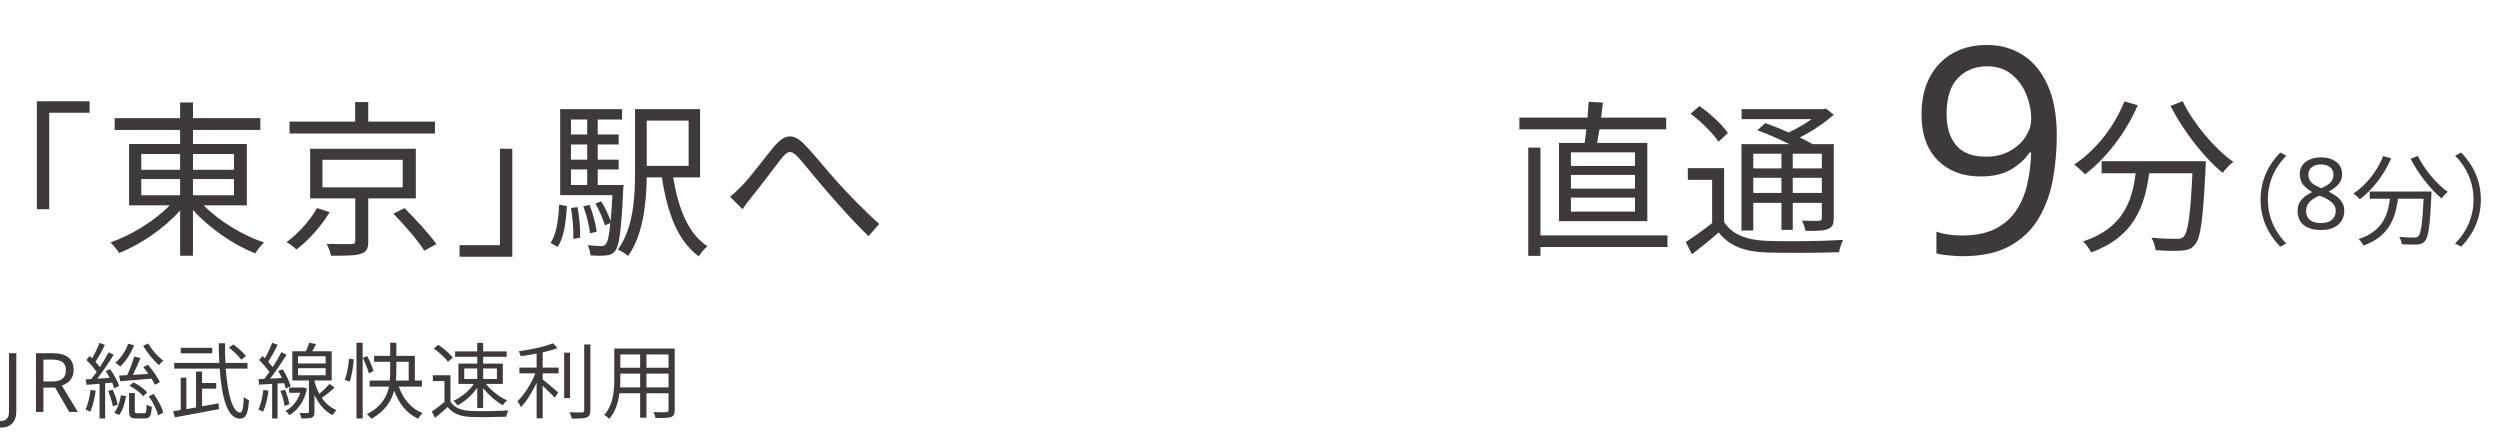
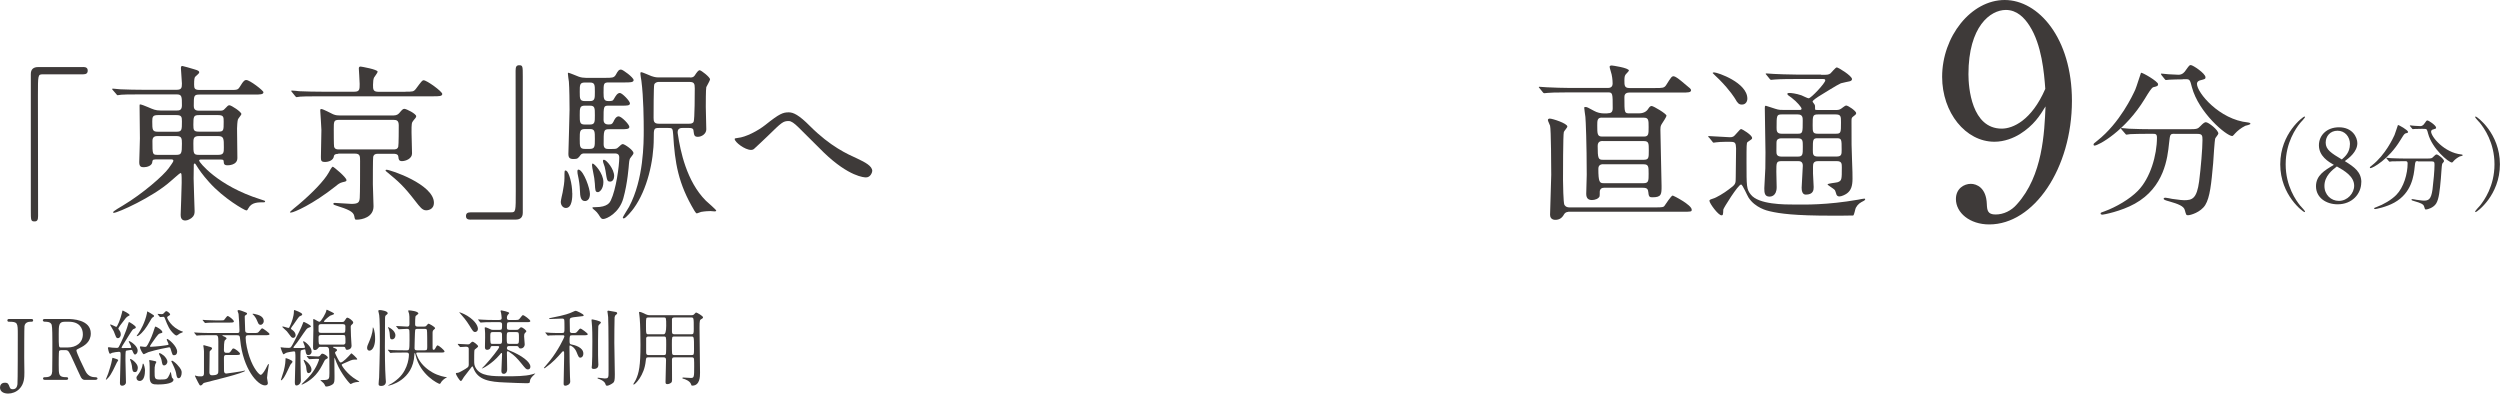
- <svg xmlns="http://www.w3.org/2000/svg" id="_レイヤー_2" data-name="レイヤー 2" viewBox="0 0 303.81 53.69">
+ <svg xmlns="http://www.w3.org/2000/svg" id="_レイヤー_2" viewBox="0 0 299.31 47.11">
  <defs>
-     <style>
-       .cls-1 {
-         letter-spacing: .05em;
-       }
- 
-       .cls-2, .cls-3 {
-         letter-spacing: .03em;
-       }
- 
-       .cls-2, .cls-3, .cls-4 {
-         font-size: 20.27px;
-       }
- 
-       .cls-3, .cls-5, .cls-6, .cls-4 {
-         fill: #3e3a39;
-         font-family: YuMinPr6N-Regular-83pv-RKSJ-H, 'Yu Mincho Pr6N';
-       }
- 
-       .cls-7 {
-         letter-spacing: .07em;
-       }
- 
-       .cls-8 {
-         letter-spacing: .05em;
-       }
- 
-       .cls-9 {
-         letter-spacing: .02em;
-       }
- 
-       .cls-9, .cls-10 {
-         font-size: 12.01px;
-       }
- 
-       .cls-11 {
-         letter-spacing: -.45em;
-       }
- 
-       .cls-12 {
-         font-size: 34.99px;
-         letter-spacing: .02em;
-       }
- 
-       .cls-6 {
-         font-size: 10px;
-         letter-spacing: .05em;
-       }
- 
-       .cls-10 {
-         letter-spacing: -.47em;
-       }
-     </style>
+     <style>.cls-1{fill:#3e3a39;stroke-width:0px;}</style>
  </defs>
-   <g id="_レイヤー_1-2" data-name="レイヤー 1">
-     <text class="cls-4" transform="translate(-8.69 29.45)">
-       <tspan class="cls-1" x="0" y="0">「東京</tspan>
-       <tspan class="cls-11" x="63.85" y="0">」</tspan>
-       <tspan class="cls-8" x="75" y="0">駅</tspan>
-       <tspan class="cls-7" x="96.27" y="0">へ</tspan>
-     </text>
-     <text class="cls-3" transform="translate(183.39 29.45)">
-       <tspan x="0" y="0">直通</tspan>
-     </text>
-     <text class="cls-5" transform="translate(231.76 30.79)">
-       <tspan class="cls-12" x="0" y="0">9</tspan>
-       <tspan class="cls-2" x="19.84" y="-1.84">分</tspan>
-       <tspan class="cls-9" x="34.61" y="-1.97">（8分</tspan>
-       <tspan class="cls-10" x="66.05" y="-1.97">）</tspan>
-     </text>
-     <text class="cls-6" transform="translate(.17 50.06)">
-       <tspan x="0" y="0">JR総武線快速利用</tspan>
-     </text>
+   <g id="_レイヤー_1-2">
+     <path class="cls-1" d="M9.93,8.02c.38,0,.57.12.57.43s-.16.45-.57.45h-4.84c-.55,0-.55.12-.55,2.55,0,2.27.02,12.34.02,14.41,0,.47-.1.65-.42.65-.45,0-.45-.14-.45-1.34V8.86c0-.57.32-.83.87-.83h5.37Z" />
+     <path class="cls-1" d="M18.59,19.09c-.32,0-.34.12-.36.34-.06.43-.65.59-1.01.59-.32,0-.55-.06-.55-.61,0-.24.08-2.39.08-2.84,0-.61-.04-3.34-.04-3.91,0-.1,0-.16.08-.16.1,0,.55.16.91.32.65.28.93.41,1.5.41h1.99c.22,0,.59,0,.59-.61,0-1.07,0-1.32-.65-1.32h-4.05c-1.78,0-2.37.02-2.55.04-.08.02-.37.06-.45.06-.06,0-.1-.06-.16-.14l-.41-.47c-.08-.08-.08-.1-.08-.12,0-.04.02-.06.08-.06.12,0,.75.06.89.08.99.04,1.82.06,2.78.06h3.95c.59,0,.65-.22.65-.75,0-.28-.12-1.56-.12-1.82,0-.22.04-.28.18-.28.06,0,1.05.28,1.4.39.59.16.61.26.61.39s-.47.47-.51.55c-.06.14-.1.28-.1.89,0,.47.06.65.67.65h3.61c.85,0,.95,0,1.18-.36.49-.83.65-.83.79-.83.41,0,2.05,1.26,2.05,1.46,0,.28-.41.28-1.09.28h-6.52c-.73,0-.73.12-.73,1.36,0,.26.06.57.59.57h2.47c.36,0,.47,0,.69-.26.28-.3.37-.39.51-.39.24,0,1.44.79,1.44,1.05,0,.12-.4.55-.42.67-.06.18-.1.87-.1,1.07,0,.55.04,3.02.04,3.53,0,.87-1.09.87-1.17.87-.43,0-.45-.18-.47-.47-.02-.22-.08-.22-.59-.22h-2.11c-.1,0-.24,0-.24.14,0,.16,2.19,3,7.33,4.62.51.16.57.18.57.24,0,.08-.04.12-.14.12-.73,0-1.48,0-1.86.71-.1.2-.14.26-.26.26-.18,0-2.7-1.42-4.44-3.38-.83-.93-1.2-1.48-1.58-2.09-.06-.08-.08-.14-.16-.14-.1,0-.1.12-.1.2,0,.26-.02,1.36-.02,1.58,0,.59.12,3.67.12,3.91,0,.32-.04.57-.37.83-.14.1-.45.3-.75.3-.49,0-.55-.41-.55-.67,0-.12.12-3.24.12-3.83,0-1.05,0-1.18-.16-1.18-.06,0-1.05.89-1.2,1.01-2.15,1.9-6.3,3.75-6.75,3.75-.04,0-.1,0-.1-.08,0-.1.91-.65,1.2-.81,2.37-1.42,4.82-3.57,5.45-4.44.2-.28.57-.79.57-.89,0-.18-.16-.18-.34-.18h-1.78ZM21.13,15.77c.65,0,.65-.22.65-1.24,0-.53-.04-.75-.65-.75h-2.25c-.61,0-.65.24-.65.75,0,1.03.02,1.24.67,1.24h2.23ZM18.9,16.29c-.26,0-.65.02-.65.57,0,1.64,0,1.68.65,1.68h2.19c.63,0,.69-.16.69-1.34,0-.63-.02-.91-.67-.91h-2.21ZM23.82,13.78c-.63,0-.67.16-.67,1.17,0,.61.04.81.65.81h2.33c.65,0,.65-.14.65-1.17,0-.57,0-.81-.65-.81h-2.31ZM26.13,18.54c.67,0,.67-.3.67-.91,0-1.03,0-1.34-.69-1.34h-2.29c-.67,0-.67.32-.67.89,0,1.2,0,1.36.67,1.36h2.31Z" />
+     <path class="cls-1" d="M41.48,21.56c0,.14-.04.16-.49.26-.32.08-.55.26-.77.45-2.76,2.19-5.04,3.18-5.39,3.18-.04,0-.12,0-.12-.06,0-.04.91-.81,1.03-.89,1.66-1.4,3.08-2.88,3.61-3.83.1-.2.38-.71.49-.71s1.64,1.28,1.64,1.6ZM48.49,10.98c.93,0,1.03,0,1.3-.34.69-.93.77-1.03.93-1.03.38,0,2.23,1.34,2.23,1.64,0,.28-.41.28-1.07.28h-13.39c-1.76,0-2.35.02-2.55.04-.06,0-.37.06-.43.06-.08,0-.1-.06-.18-.14l-.38-.47c-.06-.06-.08-.1-.08-.12,0-.04.02-.06.06-.06.14,0,.77.06.89.08.99.04,1.82.06,2.78.06h3.83c.63,0,.63-.3.63-.93,0-.3-.1-1.78-.1-1.86,0-.2.12-.22.22-.22.06,0,2.03.34,2.03.61,0,.14-.38.61-.43.71-.08.16-.12.49-.12.87,0,.53,0,.83.65.83h3.2ZM40.51,18.42c-.36,0-.51.1-.53.26-.06.53-.65.71-1.07.71-.47,0-.49-.18-.49-.59,0-.47.06-2.74.06-3.24,0-.37-.14-2.17-.14-2.33,0-.08,0-.18.12-.18.22,0,1.2.53,1.42.63.34.14.57.14.75.14h6.52c.38,0,.55-.18.65-.28.34-.41.45-.51.61-.51.24,0,1.42.59,1.42.89,0,.12-.12.26-.32.49-.24.28-.24.41-.24,1.44,0,.34.06,2.13.06,2.53,0,.61-.75.91-1.2.91-.34,0-.41-.18-.43-.47-.02-.2-.06-.41-.61-.41h-1.86c-.34,0-.49.12-.55.36-.04.12-.04,2.8-.04,3.28,0,.39.08,2.23.08,2.65,0,1.32-1.4,1.6-2.01,1.6-.22,0-.22-.02-.3-.45-.1-.53-.81-.81-2.11-1.22-.26-.08-.39-.12-.39-.22,0-.12.12-.12.16-.12.28,0,1.68.12,2.01.12.85,0,.95-.22.99-.71.04-.67.04-2.8.04-4.42,0-.59,0-.89-.63-.89h-1.99ZM40.61,14.35c-.65,0-.65.18-.65,1.11,0,.3,0,1.97.04,2.11.1.32.37.32.61.32h6.46c.24,0,.51,0,.61-.32.06-.18.06-2.33.06-2.55,0-.61-.26-.67-.65-.67h-6.48ZM46.26,20.32c.49,0,5.69,1.76,5.69,3.95,0,.91-.87.91-.93.91-.45,0-.73-.38-1.3-1.11-1.42-1.84-2.03-2.35-3.3-3.4-.14-.12-.28-.2-.26-.3.02-.04.08-.04.1-.04Z" />
+     <path class="cls-1" d="M56.36,26.3c-.39,0-.57-.12-.57-.43s.16-.45.57-.45h4.84c.55,0,.55-.12.55-2.55,0-2.27-.02-12.34-.02-14.41,0-.47.1-.65.43-.65.43,0,.43.14.43,1.34v16.31c0,.57-.3.83-.85.83h-5.37Z" />
+     <path class="cls-1" d="M68.52,23.14c0,.43,0,1.76-.77,1.76-.34,0-.61-.32-.61-.73,0-.18.2-1.05.22-1.13.12-.57.22-1.28.22-1.72,0-.85,0-.91.12-.91.02,0,.08.02.12.04.3.18.69,1.52.69,2.69ZM73.3,17.83c.47,0,.51,0,.73-.2.26-.24.4-.38.53-.38.22,0,1.28.73,1.28,1.07,0,.12-.04.16-.38.61-.06.08-.12.22-.16.69-.02.26-.16,2.29-.67,4.11-.49,1.78-2.01,2.49-2.41,2.49-.18,0-.26-.04-.55-.53-.12-.18-.3-.39-.41-.47-.04-.04-.34-.26-.34-.34s.22-.08.41-.08c1.42,0,1.7-.59,1.8-.81.63-1.3,1.01-4.13,1.01-5.13,0-.49-.34-.49-.63-.49h-3.57c-.16,0-.32.04-.43.18-.28.38-.34.49-.83.49s-.63-.16-.63-.63c0-.32.14-4.58.14-5.27,0-.79-.02-2.63-.08-3.36-.02-.12-.12-.81-.12-.95,0-.08,0-.12.06-.12.1,0,1.03.39,1.24.47.28.1.57.14.87.14h2.27c.83,0,1.07,0,1.28-.34.28-.51.38-.65.65-.65.22,0,1.5.95,1.5,1.26,0,.28-.43.28-1.09.28h-1.88c-.63,0-.63.14-.63,1.22,0,.71.04,1.01.57,1.01.43,0,.55,0,.71-.32.14-.24.36-.65.67-.65.28,0,1.21.97,1.21,1.24,0,.28-.34.28-.93.28h-1.64c-.59,0-.59.1-.59,1.7,0,.55.45.55.59.55.3,0,.43,0,.59-.32.1-.22.3-.65.63-.65s1.28.97,1.28,1.26-.41.28-1.07.28h-1.38c-.63,0-.63.16-.63,1.8,0,.53.3.57.61.57h.45ZM70.63,23.22c0,.65-.34.85-.59.85-.51,0-.59-.53-.61-1.28-.02-.57-.1-1.18-.24-1.8-.04-.14-.06-.34-.06-.49,0-.18.08-.22.2-.18.59.22,1.3,2.25,1.3,2.9ZM70.63,12.1c.59,0,.59-.32.59-1.09,0-.87,0-1.13-.61-1.13h-.59c-.61,0-.61.28-.61,1.11s0,1.11.61,1.11h.61ZM70.63,14.91c.59,0,.59-.3.59-1.11,0-.87,0-1.15-.59-1.15h-.61c-.61,0-.61.28-.61,1.15,0,.81,0,1.11.59,1.11h.63ZM70.57,17.83c.65,0,.65-.26.65-1.18s0-1.2-.59-1.2h-.57c-.65,0-.65.26-.65,1.18s0,1.2.63,1.2h.53ZM71.56,23c-.3,0-.3-.26-.34-1.01-.02-.36-.1-.93-.22-1.46-.04-.14-.12-.65-.12-.73,0-.1,0-.22.08-.22.2,0,1.28,1.16,1.28,2.21,0,.83-.45,1.22-.67,1.22ZM73.53,21.07c0,.36-.18.67-.47.67-.37,0-.39-.12-.57-1.32-.04-.28-.12-.59-.26-.93-.02-.08-.04-.14-.04-.22,0-.1.04-.16.14-.14.3.04,1.2,1.11,1.2,1.95ZM82.61,9.28c.3,0,.42-.06.55-.22.28-.43.45-.65.61-.65.18,0,1.24.83,1.24,1.09,0,.14-.38.77-.45.93-.06.24-.06,2.01-.06,2.37,0,.38.06,2.27.06,2.69,0,.53-.55.89-1.01.89-.42,0-.45-.2-.51-.65-.02-.24-.04-.41-.55-.41h-.79c-.14,0-.57,0-.57.51,0,.1.02.2.04.32.28,1.86,1.01,5.55,3.34,7.88.2.18,1.24,1.09,1.24,1.18s-.12.1-.2.1-.41-.04-.49-.04c-.2,0-.67.02-1.12.1-.08.02-.47.18-.51.18-.1,0-.22-.22-.28-.3-1.97-3.28-2.35-5.78-2.55-9.1-.06-.81-.1-.83-.59-.83h-1.13c-.61,0-.61.12-.61,1.24,0,2.74-.79,6.16-2.39,8.37-.16.24-.97,1.22-1.2,1.22-.08,0-.12-.06-.12-.1,0-.08.63-1.07.75-1.28,1.76-3.3,1.76-7.64,1.76-9.22,0-1.05-.02-3.91-.28-5.88-.02-.12-.12-.69-.12-.83,0-.06,0-.2.08-.2.2,0,1.09.43,1.24.47.12.04.45.16.83.16h3.79ZM78.82,9.81c-.22,0-.45.16-.49.3-.08.22-.08,3.59-.08,3.99s.04.71.61.71h3.65c.14,0,.41,0,.53-.22.14-.22.14-3.69.14-4.01,0-.57-.08-.77-.63-.77h-3.73Z" />
+     <path class="cls-1" d="M96.98,15.1c2.45,2.45,4.46,3.34,5.67,3.89.95.45,1.78.89,1.78,1.48,0,.12-.18.77-.75.77-.18,0-2.01-.06-5.03-2.96-.49-.47-2.65-2.65-3.1-3.08-.47-.45-.81-.71-1.13-.71-.67,0-.85.18-2.51,1.8-.14.14-1.62,1.54-1.66,1.56-.08.06-.2.1-.32.1-.77,0-1.97-.95-1.97-1.3,0-.08.04-.1.38-.14.93-.08,2.41-.85,3.3-1.56,1.7-1.36,2.11-1.5,2.8-1.5.53,0,1.2.3,2.53,1.64Z" />
+     <path class="cls-1" d="M192.45,13.56c.32,0,.63-.04.63-.59,0-1.8,0-1.91-.57-1.91h-4.64c-1.76,0-2.35.04-2.55.06-.06,0-.36.04-.43.04-.08,0-.12-.04-.18-.12l-.38-.47c-.08-.1-.1-.1-.1-.14s.04-.04.08-.04c.14,0,.77.06.89.06.99.04,1.82.08,2.78.08h4.48c.18,0,.61,0,.61-.53,0-.04,0-.55-.12-1.09-.02-.14-.24-.77-.24-.91,0-.12.12-.16.26-.16.06,0,2.05.28,2.05.61,0,.06-.28.34-.34.41-.14.14-.2.3-.2.77,0,.59,0,.91.61.91h3.08c.85,0,1.07,0,1.3-.34.61-.97.67-1.07.91-1.07.34,0,1.52,1.11,1.78,1.3.04.02.3.22.3.37,0,.28-.38.28-1.07.28h-6.3c-.61,0-.61.39-.61.59,0,1.88,0,1.9.63,1.9h1.13c.71,0,.99-.39,1.07-.51.14-.22.26-.37.43-.37.22,0,1.78.93,1.78,1.16,0,.12-.35.67-.59,1.03-.14.24-.14.41-.14.65,0,1.07.14,5.75.14,6.73s0,1.36-1.07,1.36c-.3,0-.47,0-.51-.57-.04-.43-.16-.57-.67-.57h-4.64c-.45,0-.51.34-.51.45,0,.18,0,.53-.02.57-.12.3-.57.45-.91.45-.41,0-.69-.18-.69-.75,0-.37.06-1.95.06-2.27,0-3.73-.12-6.55-.16-6.93-.02-.18-.14-.95-.14-1.09,0-.08.04-.1.12-.1.22,0,.28.04,1.07.47.36.2.77.3,1.21.3h.38ZM187.75,25.37c-.2,0-.38.1-.49.28-.24.45-.57.67-1.05.67-.08,0-.63,0-.63-.61,0-.69.14-4.03.14-4.78,0-.69-.02-5.51-.14-5.88-.02-.1-.26-.55-.26-.67,0-.18.18-.18.24-.18.3,0,2.09.57,2.09.95,0,.12-.38.53-.42.65-.1.26-.1,5.23-.1,5.75,0,.38.04,2.74.16,2.96.04.06.16.32.61.32h10.35c.79,0,.91-.04,1.01-.16.16-.2.81-1.26,1.01-1.26.06,0,2.27,1.11,2.27,1.7,0,.24-.1.24-1.07.24h-13.72ZM191.78,14.08c-.55,0-.55.36-.55.93,0,.99,0,1.34.57,1.34h5.01c.57,0,.57-.3.57-1.13s0-1.13-.57-1.13h-5.03ZM191.89,16.88c-.2,0-.61.02-.61.59,0,1.52.08,1.66.63,1.66h4.88c.61,0,.61-.24.61-1.11s0-1.13-.61-1.13h-4.9ZM191.93,19.66c-.49,0-.57.32-.57.55,0,1.58.16,1.72.61,1.72h4.82c.59,0,.59-.3.59-1.13s0-1.13-.59-1.13h-4.86Z" />
+     <path class="cls-1" d="M204.6,16.47q-.1-.1-.1-.12s.04-.06.08-.06c.37,0,2.13.14,2.53.14.37,0,.47-.08.75-.41.45-.51.51-.57.61-.57s1.3.71,1.3,1.07c0,.06-.02.1-.04.12-.06.08-.43.3-.51.37-.12.12-.12.34-.12,2.47,0,2.82,0,3.18.51,3.81.93,1.2,3.99,1.2,5.39,1.2,1.01,0,3.67.08,7.5-.59.1-.02.57-.12.69-.12.04,0,.12,0,.12.08,0,.02-.02.1-.16.18-.47.24-.71.38-.97.85-.06.12-.18.81-.3.91-.04.02-2.31.02-2.63.02-4.38,0-6.14-.24-7.38-.53-.28-.06-1.74-.41-2.53-1.64-.16-.24-.71-1.56-.89-1.56-.35,0-2.13,2.86-2.13,3-.02.63-.04.69-.22.69-.38,0-1.44-1.44-1.44-1.74,0-.14.22-.2.42-.26.39-.1,1.34-.67,1.88-1.09.85-.63.85-.65.85-1.52,0-.47.04-2.88.04-3.4-.02-.69-.12-.79-.69-.79-.04,0-1.15-.02-1.7.06-.04,0-.24.04-.28.04-.08,0-.12-.04-.18-.14l-.38-.47ZM208.55,12.52c-.34,0-.51-.14-.81-.69-.04-.06-.59-.99-1.9-2.31-.12-.12-.79-.75-.79-.77,0-.08.12-.08.18-.08.41,0,3.97,1.22,3.97,3.14,0,.32-.18.71-.65.71ZM218.05,8.96c.71,0,.87,0,1.11-.18.1-.08.59-.71.75-.71.18,0,1.82,1.01,1.82,1.4,0,.14-.12.22-.26.26-.14.04-.91.18-1.07.24-.4.16-2.27,1.34-2.7,1.6-.1.06-.69.45-.69.59,0,.06.22.3.24.36.06.1.06.22.06.55,0,.1.1.1.38.1h2.07c.22,0,.45,0,.67-.16.08-.04.47-.38.59-.38.26,0,1.21.67,1.21.91,0,.16-.16.26-.32.38-.24.16-.24.26-.24.61,0,2.82,0,3.12.06,4.54.06,1.24.06,2.07.06,2.33,0,.87-.18,1.4-.67,1.76-.22.16-.65.36-.91.36-.22,0-.3-.14-.34-.22-.02-.06-.14-.47-.2-.55-.1-.14-.87-.59-.87-.67,0-.12,1.01-.2,1.2-.26.51-.18.51-.32.51-1.78,0-.43,0-.75-.61-.75h-2.21c-.59,0-.63.3-.63.71v.77c0,.22.08,1.36.08,1.62,0,.36-.04.91-.95.91-.43,0-.49-.51-.49-.83,0-.39.14-2.21.14-2.63,0-.55-.38-.55-.61-.55h-1.91c-.65,0-.65.16-.65,1.26,0,.26.04,1.58.04,1.86,0,1.11-.73,1.13-.85,1.13-.59,0-.63-.45-.63-1.01,0-.2.04-.97.06-1.16.06-.79.08-1.42.08-3.12,0-.75-.08-4.46-.08-5.31,0-.16,0-.28.12-.28.04,0,1.03.34,1.12.36.46.16.73.14.95.14h1.97c.12,0,.24,0,.24-.16,0-.14-.55-.81-1.17-1.28-.45-.32-.53-.36-.53-.49,0-.1.2-.1.26-.1.2,0,.77.06,1.42.28.12.04.73.36.87.36.28,0,1.99-1.82,1.99-2.15,0-.16-.12-.16-.38-.16h-3.12c-.49,0-1.84,0-2.55.06-.06,0-.37.04-.43.04-.08,0-.12-.04-.18-.12l-.38-.47q-.1-.1-.1-.14s.04-.04.08-.04c.12,0,.75.06.89.06.57.02,1.62.08,2.78.08h2.92ZM213.31,16.56c-.18,0-.45.02-.57.24-.06.12-.06.22-.06,1.28,0,.34,0,.67.63.67h1.9c.63,0,.63-.22.63-1.18,0-.75,0-1.01-.63-1.01h-1.9ZM213.29,13.7c-.59,0-.59.16-.59,1.6,0,.32,0,.71.59.71h1.95c.59,0,.59-.14.59-1.56,0-.36,0-.75-.59-.75h-1.95ZM219.78,16.01c.63,0,.63-.12.63-1.36,0-.69,0-.95-.63-.95h-2.13c-.63,0-.63.18-.63,1.3,0,.79,0,1.01.63,1.01h2.13ZM219.9,18.74c.59,0,.59-.3.59-.79,0-1.26,0-1.4-.59-1.4h-2.27c-.59,0-.59.14-.59,1.36,0,.55,0,.83.59.83h2.27Z" />
+     <path class="cls-1" d="M241.82,16.06c-.74.45-1.82.91-3.04.91-3.46,0-6.26-3.5-6.26-7.77,0-4.83,3.46-9.2,7.49-9.2s8.05,4.55,8.05,12.07c0,8.08-4.55,14.8-9.9,14.8-2.34,0-3.99-1.4-3.99-3.04,0-1.26.98-1.82,1.78-1.82.7,0,1.85.46,1.92,2.41.03.77.1,1.26,1.05,1.26s1.89-.45,2.55-1.22c3.11-3.43,3.29-8.61,3.43-11.72-.66,1.08-1.4,2.27-3.08,3.32ZM242.98,3.08c-.6-.94-1.5-1.89-2.83-1.89-1.85,0-4.48,1.96-4.48,7.7,0,1.61.38,6.51,3.99,6.51,1.33,0,3.57-.98,5.21-4.76-.14-1.92-.42-5.28-1.89-7.56Z" />
+     <path class="cls-1" d="M258.37,10.1c0,.2-.14.24-.57.34-.2.06-.57.65-1.01,1.38-2.35,3.87-5.57,5.61-6.02,5.61-.08,0-.12-.04-.12-.12,0-.12.04-.14.43-.45,2.74-2.15,4.28-5.51,4.56-6.12.14-.3.67-2.03.69-2.03.14-.06,2.05,1.03,2.05,1.38ZM260.34,16.02c-.53,0-.53.04-.65,1.11-.18,1.78-.57,5.29-4.09,7.25-1.66.93-3.77,1.32-3.87,1.32-.06,0-.24,0-.24-.14,0-.1.1-.14.47-.26,1.4-.51,3.02-1.46,3.99-2.45,1.5-1.52,2.29-4.28,2.29-6.38,0-.45-.2-.45-.51-.45h-.61c-.75,0-1.72.02-2.09.04-.08.02-.36.06-.43.06-.08,0-.12-.06-.18-.14l-.41-.47c-.06-.08-.08-.1-.08-.12,0-.04.02-.06.08-.06.14,0,.75.08.89.08.99.04,1.82.06,2.78.06h4.44c.91,0,1.01-.04,1.34-.39.3-.32.49-.45.63-.45.32,0,1.5.93,1.5,1.36,0,.1-.32.47-.36.55-.1.2-.22,2.51-.26,2.98-.22,2.45-.38,4.11-.95,5.03-.55.87-1.76,1.22-2.07,1.22-.22,0-.22-.06-.38-.63-.12-.47-.81-.73-1.86-1.03-.45-.12-.67-.2-.67-.32s.18-.12.22-.12c.14,0,.69.12.79.14,1.07.14,1.2.16,1.44.16.97,0,1.52-.18,1.8-2.27.2-1.56.4-3.91.4-4.94,0-.55-.04-.73-.61-.73h-2.74ZM261.35,9.5c-.51,0-1.2.02-1.62.04-.06,0-.34.04-.41.04s-.08-.02-.16-.12l-.38-.47s-.06-.1-.06-.14c0-.02.02-.04.06-.04.12,0,.71.08.83.08.22.02,1.07.06,1.22.06.47,0,.73-.34.85-.53.41-.57.45-.63.61-.63.26,0,1.76,1.01,1.76,1.46,0,.2-.06.22-.61.36-.1.02-.41.12-.41.43,0,1.05,2.68,4.28,6.1,4.62.06,0,.3.04.3.16,0,.1-.53.22-.61.24-.53.26-.97.63-1.24.93-.04.06-.26.3-.32.3-.69,0-4.03-2.8-4.84-5.86-.22-.87-.26-.95-.73-.95h-.34Z" />
+     <path class="cls-1" d="M275.38,24.61c.1.11.59.64.59.71,0,.02-.02.07-.08.07-.12,0-2.89-1.99-2.89-5.72s2.77-5.72,2.89-5.72c.06,0,.08.05.08.07,0,.07-.49.6-.59.71-.48.6-1.73,2.32-1.73,4.94s1.25,4.34,1.73,4.94Z" />
+     <path class="cls-1" d="M282.7,21.82c0,1.39-1.09,2.64-2.83,2.64-1.37,0-2.59-.79-2.59-2.16,0-1.3,1.03-1.91,2.14-2.56-.64-.37-1.79-1.04-1.79-2.35,0-1.19.94-2.15,2.4-2.15,1.65,0,2.2,1.23,2.2,1.9,0,1.02-.98,1.77-1.5,2.15,1.13.7,1.98,1.3,1.98,2.53ZM278.29,22.26c0,1.06.79,1.79,1.73,1.79,1.04,0,1.83-.92,1.83-1.81,0-1.14-1.19-1.81-2.07-2.31-.54.41-1.49,1.14-1.49,2.33ZM281.35,17.27c0-.91-.61-1.62-1.49-1.62s-1.42.65-1.42,1.43c0,.84.68,1.26,1.93,2.01.35-.3.97-.82.97-1.81Z" />
+     <path class="cls-1" d="M288.31,15.78c0,.12-.08.14-.34.2-.12.04-.34.38-.6.82-1.39,2.29-3.3,3.33-3.57,3.33-.05,0-.07-.02-.07-.07,0-.07.02-.08.25-.26,1.62-1.27,2.53-3.27,2.7-3.63.08-.18.4-1.2.41-1.2.08-.04,1.21.61,1.21.82ZM289.48,19.29c-.31,0-.31.02-.38.66-.11,1.06-.34,3.13-2.43,4.3-.98.55-2.23.78-2.29.78-.04,0-.14,0-.14-.08,0-.06.06-.08.28-.16.83-.3,1.79-.86,2.37-1.45.89-.9,1.36-2.53,1.36-3.78,0-.26-.12-.26-.3-.26h-.36c-.44,0-1.02.01-1.24.02-.05.01-.22.04-.25.04-.05,0-.07-.04-.11-.08l-.24-.28s-.05-.06-.05-.07c0-.02.01-.04.05-.04.08,0,.44.05.53.05.59.02,1.08.04,1.65.04h2.63c.54,0,.6-.02.79-.23.18-.19.29-.26.37-.26.19,0,.89.55.89.8,0,.06-.19.28-.22.32-.06.12-.13,1.49-.16,1.77-.13,1.45-.23,2.44-.56,2.98-.32.52-1.04.72-1.22.72-.13,0-.13-.04-.23-.37-.07-.28-.48-.43-1.11-.61-.26-.07-.4-.12-.4-.19s.11-.07.13-.07c.08,0,.41.07.47.08.64.08.71.1.85.1.58,0,.9-.11,1.07-1.34.12-.92.24-2.32.24-2.93,0-.32-.02-.43-.36-.43h-1.62ZM290.08,15.42c-.3,0-.71.01-.96.02-.04,0-.2.02-.24.02s-.05-.01-.1-.07l-.23-.28s-.04-.06-.04-.08c0-.01.01-.02.04-.02.07,0,.42.05.49.05.13.01.64.04.72.04.28,0,.43-.2.5-.31.24-.34.26-.37.36-.37.16,0,1.04.6,1.04.86,0,.12-.04.13-.36.22-.06.01-.24.07-.24.25,0,.62,1.58,2.53,3.61,2.74.04,0,.18.02.18.1,0,.06-.31.13-.36.14-.31.16-.58.37-.73.55-.02.04-.16.18-.19.18-.41,0-2.39-1.66-2.87-3.47-.13-.52-.16-.56-.43-.56h-.21Z" />
+     <path class="cls-1" d="M296.92,14.73c-.1-.11-.59-.64-.59-.71,0-.02.02-.07.08-.07.12,0,2.89,1.99,2.89,5.72s-2.77,5.72-2.89,5.72c-.06,0-.08-.05-.08-.07,0-.07.49-.6.59-.71.48-.6,1.73-2.32,1.73-4.94s-1.25-4.33-1.73-4.94Z" />
+     <path class="cls-1" d="M3.72,38.19c.1,0,.25,0,.25.17,0,.16-.14.16-.3.16-.13,0-.66,0-.74.52-.03.17-.03,3.22-.03,3.79,0,.25.02,1.47.02,1.75,0,.6-.01,1.39-.61,1.99-.37.37-.86.55-1.34.55-.54,0-.97-.24-.97-.72,0-.25.13-.58.59-.58.37,0,.43.16.57.54.07.18.17.24.36.24.46,0,.53-.36.57-.6.04-.3.04-5.17.04-5.93,0-1.41,0-1.55-1.05-1.55-.04,0-.2,0-.2-.16,0-.17.15-.17.25-.17h2.59Z" />
+     <path class="cls-1" d="M8.11,38.19c.48,0,2.76.05,2.76,1.73,0,1.02-.77,1.48-1.33,1.75-.35.17-.39.19-.39.3,0,.24.84,2.01,1.04,2.39.14.27.41.8,1.18.8.1,0,.3,0,.3.16,0,.14-.2.16-.25.16h-1.25c-.1,0-.3,0-.47-.29-.06-.1-.77-1.65-.88-1.9-.55-1.21-.62-1.37-.97-1.37h-.55c-.07,0-.2.04-.23.12-.04.1-.04,1.42-.04,1.65,0,1.21,0,1.47.92,1.47.07,0,.21,0,.21.16s-.18.16-.29.16h-2.47c-.1,0-.25-.02-.25-.16,0-.16.14-.16.28-.16.69,0,.79-.32.82-.69.02-.34.02-3.09.02-3.56,0-.37,0-1.77-.08-2.02-.13-.37-.56-.37-.79-.37-.06,0-.27,0-.27-.18,0-.15.18-.15.3-.15h2.68ZM7.75,38.52c-.72,0-.72.45-.72,1.48,0,1.57,0,1.6.27,1.6h.81c.98,0,1.81-.54,1.81-1.58,0-.7-.38-1.5-1.68-1.5h-.49Z" />
+     <path class="cls-1" d="M14,43.38c-.28.6-.69,1.46-.98,1.78-.25.29-.28.29-.33.29-.01,0-.02,0-.02-.02s.25-.61.29-.73c.07-.23.39-1.16.46-1.67.03-.17.03-.19.08-.19.03,0,.29.08.44.14.17.06.23.1.2.19-.02.04-.12.18-.14.21ZM14.66,41.67c.28,0,.63,0,.9-.01.08,0,.15,0,.15-.07,0-.14-.18-.46-.2-.5-.02-.03-.1-.17-.1-.19,0-.03.03-.06.06-.06.12,0,1.01.56,1.01,1.13,0,.36-.26.48-.31.48-.15,0-.26-.33-.28-.37-.04-.11-.07-.19-.17-.19-.03,0-.48.07-.54.08-.15.03-.16.03-.16,1.17,0,.38.06,2.22.06,2.64,0,.24-.23.4-.44.4-.28,0-.28-.22-.28-.36,0-.46.08-2.76.08-3.28,0-.37-.01-.42-.21-.42-.14,0-.62.06-.81.12-.03,0-.2.12-.24.12-.15,0-.26-.69-.26-.7,0-.08.07-.09.12-.09s.32.05.38.05c.07,0,.48.03.55.03.16,0,.21-.03.28-.17.24-.45.82-1.68,1.09-2.67.06-.22.07-.25.12-.25.06,0,.8.45.8.62,0,.1-.07.13-.12.15-.2.08-.22.09-.28.17-.16.19-.78,1.23-.93,1.46-.15.23-.38.58-.38.69,0,.02.08.02.11.02ZM14.26,39.5c.04.06.2.25.2.53,0,.33-.21.46-.34.46-.12,0-.2-.09-.22-.13-.06-.1-.23-.6-.28-.7-.06-.13-.44-.76-.44-.77,0-.01,0-.04.05-.04.11,0,.67.29.68.29.14,0,.53-.98.68-1.65.06-.28.06-.31.12-.31.02,0,.81.39.81.54,0,.04-.02.05-.18.13-.21.11-.28.21-.93,1.08-.04.06-.24.34-.24.4s.05.12.09.17ZM16.17,44.55c-.3,0-.32-.2-.38-.76-.02-.17-.11-.45-.18-.63-.02-.04-.05-.11-.05-.13,0-.03.03-.05.06-.05.15,0,.88.54.88,1.02,0,.19-.06.55-.33.55ZM16.72,45.61c-.2,0-.38-.13-.38-.37,0-.12.02-.17.18-.37.08-.11.46-.59.55-1.2,0-.07.02-.14.05-.14.13,0,.24.63.24.79,0,.48-.09,1.29-.64,1.29ZM18.44,37.83c0,.09-.07.12-.18.18-.08.04-.24.33-.33.49-.43.76-.84,1.32-1.32,1.66-.05.03-.14.09-.21.09,0,0-.03,0-.03-.03,0-.06.17-.25.2-.3.27-.4.79-1.31,1.02-2.4.01-.04.02-.24.05-.24.09.05.27.15.37.21.39.24.43.26.43.34ZM19.96,40.64s.02-.06.07-.06c.12,0,1.18.84,1.18,1.53,0,.24-.14.42-.35.42s-.2,0-.44-.79c-.03-.09-.06-.16-.18-.16-.07,0-1.61.3-2.48.58-.09.03-.53.25-.54.25-.14,0-.47-.69-.47-.85,0-.05.02-.09.08-.09.08,0,.42.06.5.06.2,0,.24,0,.59-.72.33-.66.57-1.47.62-1.62.02-.08.05-.09.08-.09.1,0,.82.42.82.66,0,.1-.09.11-.21.14-.22.05-.28.06-.98,1.08-.05.07-.3.43-.3.46,0,.08.09.08.12.08,0,0,.97-.05,1.73-.17.34-.05.37-.05.38-.13.01-.08-.22-.48-.22-.58ZM18.72,43.35s-.13.25-.14.29c-.07.28-.07.36-.07.85,0,.81,0,.95.62.95.88,0,.9-.04,1.18-.63.03-.07.03-.08.07-.21,0-.02.02-.05.05-.05.05,0,.12.59.15.64.03.03.15.17.17.2.01.03.02.05.02.07,0,.57-1.65.57-1.88.57-.59,0-.97-.04-.97-.87,0-.2,0-1.07,0-1.25,0-.08-.02-.43-.02-.5,0-.04-.04-.2-.04-.24,0-.05.05-.06.08-.06.04,0,.26.05.32.06.41.08.45.09.45.18ZM18.91,37.67s-.04-.05-.04-.07.02-.02.03-.02.38.03.45.03c.16,0,.21-.05.26-.11.15-.17.23-.25.31-.25.1,0,.45.26.45.4,0,.06-.08.11-.15.15-.05.02-.21.11-.21.21s.47,1.19,1.8,1.67c.05.02.1.03.1.05,0,.07-.33.16-.39.2-.05.03-.31.24-.38.24-.11,0-.25-.13-.3-.17-.57-.53-.76-1-1.09-1.86-.07-.18-.09-.21-.2-.21-.06,0-.32.03-.36.03-.03,0-.05-.02-.09-.06l-.19-.23ZM20.04,43.3c0,.26-.22.45-.38.45-.21,0-.24-.17-.31-.58-.05-.26-.12-.39-.27-.69-.05-.1-.05-.14-.05-.15,0-.03.04-.05.08-.05.09,0,.35.16.51.3.18.17.42.47.42.72ZM21.75,44.62c0,.33-.13.66-.37.66-.2,0-.23-.25-.28-.5,0-.08-.08-.5-.48-1.3-.1-.19-.11-.21-.11-.22,0-.03.04-.08.1-.08.05,0,.35.2.6.47.53.57.54.76.54.97Z" />
+     <path class="cls-1" d="M30.33,39.87c.49,0,.54,0,.68-.18.28-.34.31-.38.4-.38.07,0,.86.56.86.68,0,.14-.2.14-.54.14h-1.92c-.24,0-.4,0-.4.31,0,.61.23,1.63.45,2.27.51,1.51,1.2,2.17,1.35,2.17.21,0,.58-.66.69-.9.04-.09.2-.4.24-.4s.05.04.05.06c0,.06-.06.34-.06.39-.04.23-.16,1.04-.16,1.21,0,.1.1.53.1.62,0,.17-.1.28-.35.28-.87,0-2.62-1.96-2.96-5.42-.05-.55-.06-.59-.49-.59h-1.55s-.09,0-.09.04.02.05.21.12c0,.01.28.11.28.22,0,.07-.05.1-.18.22-.13.1-.13.86-.13,1.14,0,.14,0,.37.28.37h.2c.12,0,.22,0,.35-.2.19-.29.21-.32.31-.32.18,0,.79.47.79.64,0,.14-.19.14-.54.14h-1.07c-.16,0-.32,0-.32.32,0,.25.01,1.31.01,1.53,0,.1,0,.37.28.37.12,0,1.68-.24,1.77-.26.09-.02.38-.09.44-.09.02,0,.03,0,.03.03,0,.09-.93.41-2.23.75-.42.11-2.51.64-2.64.68-.12.04-.14.07-.28.24-.05.05-.12.08-.18.08-.1,0-.12-.04-.31-.4-.11-.22-.36-.71-.36-.74s0-.05.04-.05.13.05.15.05c.18.05.26.05.53.05.15,0,.36,0,.36-.38v-2.61c0-.14-.02-.23-.04-.44,0-.05-.04-.19-.04-.23,0-.07.05-.07.09-.07.02,0,.78.22.84.24.03.02.12.05.12.17,0,.07-.27.28-.29.35,0,.05-.03,2.48-.03,2.51,0,.18.1.33.28.33.79,0,.79-.23.79-.57v-3.48c0-.64-.06-.75-.35-.75h-.75c-.87,0-1.16.02-1.26.03-.03,0-.18.02-.21.02-.04,0-.06-.02-.09-.06l-.19-.23s-.05-.05-.05-.07.02-.02.04-.02c.07,0,.38.03.44.03.49.02.9.04,1.37.04h3.18c.34,0,.4,0,.4-.32,0-.28-.07-1.73-.11-1.97,0-.06-.12-.3-.12-.35,0-.07.07-.11.13-.11.14,0,.52.15.82.27.13.05.19.08.19.16s-.07.12-.17.18c-.1.06-.11.08-.11.2,0,.25.04,1.36.05,1.58,0,.34.18.36.46.36h.52ZM26.4,38.36c.3,0,.39,0,.46-.09.07-.07.31-.44.39-.44.13,0,.75.46.75.65,0,.14-.19.14-.54.14h-1.62c-.7,0-1.02.03-1.05.03-.04,0-.18.02-.21.02-.04,0-.06-.02-.09-.06l-.19-.23s-.05-.05-.05-.07c0,0,.02-.02.04-.02.05,0,.27.03.32.03.3.02.99.04,1.28.04h.51ZM30.29,37.66s-.06-.04-.06-.06c0,0,0-.04.07-.04,0,0,.22.02.54.12.16.05.74.23.74.77,0,.19-.16.44-.39.44-.2,0-.26-.16-.31-.27-.18-.43-.21-.5-.45-.82-.03-.04-.08-.09-.14-.14Z" />
+     <path class="cls-1" d="M35.25,41.66c.33,0,.74,0,.99,0,.27,0,.27-.04.27-.1,0-.11-.23-.63-.23-.65,0-.02.03-.05.07-.05.14,0,.96.65.96,1.22,0,.28-.19.43-.39.43-.26,0-.29-.2-.34-.5-.02-.15-.03-.18-.11-.18-.04,0-.42.09-.45.12-.05.05-.05.7-.05.87,0,.43.05,2.34.05,2.73s-.3.6-.53.6c-.17,0-.19-.17-.19-.42,0-.45.07-2.46.07-2.87,0-.14,0-.59-.03-.69-.02-.08-.05-.1-.18-.1-.04,0-.75.1-.92.18-.05.02-.24.17-.29.17-.1,0-.36-.79-.36-.81,0-.03.02-.03.05-.03.04,0,.37.04.44.05.05,0,.41.02.5.02.24,0,.28-.07.62-.72.36-.69.88-1.69,1.02-2.11.09-.25.1-.28.16-.28.03,0,.84.38.84.53,0,.08-.02.08-.24.15-.13.04-.23.12-.3.21-.43.56-1.02,1.53-1.49,2.06-.04.04-.07.11-.05.14,0,.03.07.04.11.04ZM35.02,43.32c0,.07-.22.28-.25.34-.22.41-.5,1.11-.76,1.51-.02.03-.24.36-.34.36,0,0-.04,0-.04-.04s.3-.92.34-1.07c.2-.78.21-1.25.21-1.33,0-.18,0-.21.06-.21s.31.11.39.14c.25.11.39.19.39.3ZM35.01,39.51c.31.22.38.47.38.62,0,.24-.18.32-.3.32-.06,0-.13-.02-.22-.1-.08-.09-.44-.59-.53-.69-.09-.09-.55-.5-.55-.52,0-.04.04-.05.08-.05.1,0,.57.17.68.17.07,0,.09-.04.23-.37.12-.28.41-.97.41-1.66,0-.04,0-.11.06-.11,0,0,.93.3.93.51,0,.03,0,.09-.04.11-.04.03-.27.12-.31.16-.12.11-.56.78-.67.93-.08.1-.35.45-.33.54,0,.02.15.12.18.14ZM36.76,42.71s-.04-.05-.04-.07.02-.02.03-.02c.19,0,1.1.06,1.31.06.16,0,.23-.06.29-.14.1-.14.15-.2.25-.2.16,0,.65.28.65.48,0,.06-.05.1-.1.12q-.21.08-.28.21c-.42.83-.65,1.25-1.09,1.74-.71.79-1.61,1.16-1.64,1.16,0,0-.03,0-.03-.02,0-.03,0-.04.06-.09.75-.74.83-.82,1.02-1.06.77-.94,1.01-1.82,1.01-1.84,0-.08-.04-.08-.33-.08-.12,0-.74.04-.83.04-.03,0-.05-.02-.09-.06l-.19-.23ZM37.29,44.24c0,.34-.25.43-.34.43-.22,0-.24-.26-.29-.68,0-.13-.08-.34-.27-.75,0-.04-.04-.09-.04-.11,0-.03.03-.05.05-.05.06,0,.32.21.43.32.1.1.46.45.46.84ZM38.42,41.52c-.13,0-.2,0-.29.11-.11.14-.23.28-.42.28-.23,0-.23-.15-.23-.42,0-.29.04-1.73.04-2.05,0-.17-.02-.99-.02-1.17,0-.04,0-.07.06-.07.1,0,.56.33.68.33.2,0,.81-1.11.82-1.31.01-.07.02-.14.08-.14.02,0,.5.24.58.28.14.07.28.14.28.22,0,.07-.41.18-.48.22-.33.23-.74.61-.74.69,0,.06.02.06.19.06h1.92c.21,0,.28-.01.36-.14.22-.34.25-.38.35-.38.13,0,.69.37.69.59,0,.07-.05.14-.12.2-.14.12-.18.16-.18.33,0,.15.03.9.03,1.07,0,.19.07,1.1.07,1.18,0,.45-.48.48-.53.48-.14,0-.16-.04-.22-.24-.03-.12-.16-.12-.23-.12h-1.15s-.09,0-.09.04.02.05.19.12c.08.02.29.11.29.23,0,.08-.02.09-.18.21-.02.02-.06.06-.06.12,0,.07.3.64.36.76.08.15.21.4.33.4.24,0,.92-.72,1.14-.97.02-.03.11-.13.13-.13.05,0,.7.59.7.7,0,.04-.03.05-.06.05-.04,0-.22,0-.26,0-.29,0-.5.1-1.36.49-.18.08-.18.09-.18.15,0,.1.68,1.14,1.74,1.76.32.19.36.2.36.24,0,.03-.03.03-.16.04-.14,0-.37.04-.57.11-.04.02-.25.14-.3.14-.09,0-1.13-1.2-1.68-2.54-.04-.09-.22-.62-.24-.62-.03,0-.03.29-.03.34,0,.1.02,1.67.02,1.85,0,.61,0,.83-.22,1-.2.15-.54.27-.78.27-.06,0-.08-.02-.11-.07-.08-.17-.1-.22-.2-.34-.06-.06-.38-.33-.38-.34,0-.03.03-.03.29-.03.75,0,.79-.1.79-.83,0-.46,0-2.56-.05-2.85-.04-.24-.15-.29-.35-.29h-.62ZM38.44,38.81c-.13,0-.26.02-.3.21v.57c0,.26.19.26.31.26h2.6c.3,0,.3-.04.3-.77,0-.27-.2-.27-.3-.27h-2.61ZM38.44,40.11c-.11,0-.3,0-.3.28,0,.85,0,.87.3.87h2.64c.09,0,.28-.02.28-.27,0-.84,0-.88-.29-.88h-2.63Z" />
+     <path class="cls-1" d="M44.21,41.98c-.16,0-.26-.15-.26-.32,0-.19.07-.36.27-.81.07-.17.41-.94.41-1.6,0-.03,0-.05.03-.05.02,0,.25.35.25,1.4,0,.59-.21,1.38-.7,1.38ZM46.08,41.52c0,.45,0,2.53.09,3.77,0,.07.03.35.03.41,0,.36-.27.51-.57.51s-.31-.15-.3-.27c0-.21.05-.57.06-.74,0-.17.09-2.72.09-4.42,0-.89-.02-2.78-.08-3.05,0-.08-.11-.46-.11-.5,0-.09.1-.11.18-.11.2,0,.95.12.95.38,0,.06-.04.12-.16.2-.1.07-.16.13-.16.38,0,.48-.02,2.96-.02,3.44ZM50.74,39.1c.09,0,.19,0,.28-.07.04-.04.22-.28.29-.28.05,0,.78.37.78.55,0,.04-.01.05-.15.17-.15.12-.14.24-.15.34-.01.26,0,1.53,0,1.82,0,.12,0,.25.12.25s.19-.12.21-.18c.14-.26.18-.35.29-.35.1,0,.81.57.81.73,0,.13-.21.13-.53.13h-2.73s-.13,0-.13.08.14.41.25.63c.44.84,1.19,1.38,1.68,1.66.72.42,1.55.57,1.68.57.02,0,.05,0,.05.03s-.04.04-.07.05c-.09.02-.51.31-.65.61-.05.08-.08.12-.14.12-.12,0-2.35-1.05-2.89-3.51-.04-.16-.04-.17-.08-.17-.05,0-.04.05-.05.18-.13,3.08-2.97,3.71-3.1,3.71,0,0-.03,0-.03-.02,0-.03.04-.04.05-.05.43-.19.84-.5,1.2-.83,1.23-1.14,1.23-2.79,1.23-2.8,0-.26-.17-.26-.29-.26h-.43c-.4,0-1.07,0-1.26.02-.04,0-.18.03-.22.03-.02,0-.04-.02-.08-.06l-.2-.24s-.04-.05-.04-.06c0-.02.02-.03.03-.03.07,0,.37.04.44.04.29.02,1,.03,1.38.03h.41c.28,0,.33,0,.33-1.18,0-.29,0-1.18-.03-1.25-.06-.14-.2-.14-.26-.14-.15,0-.89.05-.99.05-.03,0-.05-.03-.09-.07l-.19-.23s-.04-.05-.04-.06c0-.03.02-.03.03-.03.18,0,1.08.07,1.28.07.28,0,.28-.17.28-.39,0-.83,0-.92-.04-1.13,0-.05-.11-.3-.11-.36s.07-.06.13-.06c.09,0,1.09.09,1.09.38,0,.06-.28.23-.32.29-.07.09-.07.84-.07,1,0,.19.08.27.3.27h.74ZM46.94,40.63c-.25,0-.25-.18-.28-.63,0-.21-.09-.55-.19-.76,0,0-.02-.05-.02-.06,0,0,0-.02.02-.02.04,0,.87.37.87,1,0,.27-.17.47-.4.47ZM49.99,39.37c-.09,0-.24,0-.28.12-.04.11-.08,2.1-.08,2.18,0,.27.18.27.31.27h.9c.31,0,.31-.09.31-.5,0-.26,0-1.84-.04-1.95-.05-.12-.19-.12-.29-.12h-.83Z" />
+     <path class="cls-1" d="M54.84,41.26s-.04-.05-.04-.07.02-.02.04-.02c.16,0,.98.06,1.16.06.12,0,.2,0,.34-.16.13-.13.18-.16.24-.16.13,0,.66.41.66.55,0,.05-.02.08-.14.18-.25.19-.28.22-.3.3-.03.07-.03,1.01-.03,1.19,0,.41.01.61.18.91.58,1.01,1.95,1.01,3.74,1.01.85,0,2.23,0,3-.23.06-.02.34-.11.38-.11,0,0,.01,0,.01.02,0,.01-.17.17-.19.19-.22.2-.43.45-.44.68-.02.28-.06.28-.47.28-.47,0-1.69-.05-2.54-.09-1.75-.07-3.24-.25-3.77-1.74-.05-.14-.07-.18-.11-.18s-.07.04-.09.06c-.25.34-.68.87-.93,1.21-.06.07-.26.48-.36.48-.14,0-.6-.75-.6-.9,0-.07.03-.07.17-.08.13,0,.36-.12.52-.21.77-.43.83-.49.85-.73,0-.08,0-.26,0-1.91,0-.1,0-.28-.34-.28-.1,0-.58.04-.66.04-.04,0-.06-.02-.09-.06l-.2-.23ZM57.22,39.38c0,.22-.17.37-.34.37-.2,0-.25-.08-.68-.78-.35-.58-.84-1.16-1.04-1.37-.02-.02-.19-.2-.19-.21,0-.04.52.14.98.42,1.09.68,1.27,1.32,1.27,1.57ZM60.99,41.43c-.13,0-.3,0-.3.24,0,.17.07.2.3.29,1.45.57,2.51,1.37,2.51,1.94,0,.19-.1.33-.3.33s-.26-.07-.8-.74c-.46-.57-.83-.96-1.37-1.31-.18-.12-.2-.13-.25-.13-.09,0-.09.13-.09.19,0,.31.03,1.7.03,1.98,0,.41-.24.54-.39.54-.24,0-.3-.15-.3-.35,0-.32.08-1.72.08-2,0-.09-.01-.15-.06-.15s-.06,0-.23.22c-.91,1.08-2.04,1.65-2.14,1.65-.04,0,.32-.33.35-.37.78-.83,1.74-2.07,1.74-2.22,0-.11-.13-.11-.21-.11h-.63c-.16,0-.18.09-.22.22-.05.18-.27.23-.38.23-.27,0-.27-.21-.27-.33,0-.18.02-.98.02-1.14,0-.44,0-.68-.02-.83,0-.05-.03-.28-.03-.33s.07-.06.1-.06c.1,0,.42.15.54.21.17.09.23.09.33.09h.83c.28,0,.28-.06.28-.64,0-.27-.19-.28-.31-.28h-.76c-.68,0-1.04,0-1.27.03-.03,0-.18.02-.21.02s-.05-.02-.09-.06l-.19-.23s-.04-.05-.04-.07c0,0,.01-.02.03-.02.07,0,.38.03.44.03.49.03.91.04,1.38.04h.67c.3,0,.3-.14.3-.26,0-.13-.05-.47-.07-.58,0-.03-.06-.19-.06-.22,0-.07.05-.09.1-.09s.94.18.94.32c0,.03-.15.19-.17.21-.04.06-.11.15-.11.35,0,.24.11.27.27.27h.63c.45,0,.5,0,.64-.18.28-.36.31-.4.4-.4.11,0,.86.55.86.7,0,.14-.16.14-.46.14h-2.06c-.28,0-.28.11-.28.6,0,.17,0,.32.28.32h.85c.14,0,.2,0,.3-.1.18-.18.19-.2.29-.2.17,0,.61.36.61.47,0,.05-.16.2-.19.24-.07.09-.08.22-.08.38,0,.15.07.8.07.94,0,.29-.21.5-.48.5-.17,0-.2-.06-.28-.21-.05-.08-.17-.08-.24-.08h-.83ZM59.83,41.17c.12,0,.28,0,.28-.35,0-.12,0-.8-.01-.85-.04-.2-.15-.21-.27-.21h-.85c-.12,0-.28,0-.28.35,0,1.05,0,1.06.28,1.06h.85ZM61.83,41.17c.3,0,.3-.1.3-.69,0-.65,0-.72-.3-.72h-.86c-.3,0-.3.1-.3.68,0,.66,0,.73.3.73h.86Z" />
+     <path class="cls-1" d="M67.08,40.14c-.22,0-.91,0-1.26.02-.03.01-.18.03-.21.03-.04,0-.05-.03-.09-.07l-.19-.23s-.05-.05-.05-.06c0-.02.02-.03.04-.03.04,0,.53.05.63.05.73.03.75.02,1.32.02.31,0,.31-.08.31-.61,0-.13,0-.94-.03-.99-.07-.12-.13-.13-.26-.13-.14,0-1.12.05-1.34.05-.18,0-.2,0-.2-.05s.02-.05.24-.09c1.74-.33,2.23-.55,2.47-.66.36-.16.4-.18.48-.18.09,0,.94.39.94.54,0,.1-.04.1-.61.16-1.06.11-1.06.13-1.06.5,0,.13.01,1.26.02,1.3.05.16.21.16.28.16h.18c.23,0,.29-.02.41-.16.28-.34.31-.37.4-.37.12,0,.87.57.87.66,0,.14-.2.14-.53.14h-1.34c-.29,0-.31.04-.31.76,0,.29.1.31.18.33.42.08,1.47.34,1.47,1.1,0,.36-.22.49-.34.49-.2,0-.23-.07-.48-.69-.23-.56-.69-.77-.76-.77-.08,0-.08.07-.08.15,0,.39.03,3.21.06,3.59,0,.19.03.54.03.58,0,.38-.46.5-.58.5-.21,0-.21-.14-.21-.29,0-.49.06-2.64.06-3.08,0-.1,0-.5,0-.59s-.02-.17-.12-.17c-.05,0-.06.02-.18.15-.53.61-1.07,1.2-1.91,1.8-.08.06-.12.09-.16.09-.03,0-.05-.02-.05-.05,0,0,.63-.74.72-.86.97-1.21,1.73-2.77,1.73-2.9,0-.11-.07-.14-.13-.14h-.37ZM71.6,40.85c0,1.75,0,1.95.02,2.39,0,.07.02.38.02.44,0,.28-.15.49-.55.49-.25,0-.25-.12-.25-.19,0-.06.03-.24.03-.28.03-.32.05-1.46.05-2.84,0-.45,0-1.65-.08-2.32-.02-.13-.02-.2-.02-.21,0-.05,0-.09.08-.09.05,0,1.04.18,1.04.36,0,.04-.02.08-.05.11-.2.18-.23.22-.26.36,0,.04-.03.86-.03,1.78ZM73.55,41.06c0,.6.06,3.22.06,3.75,0,.72-.05.92-.22,1.04-.26.19-.55.33-.7.33-.14,0-.16-.06-.21-.22-.12-.37-.75-.59-.86-.62-.03-.01-.09-.04-.09-.08,0-.03.06-.04.07-.04.13,0,.66.09.77.09.49,0,.49-.09.49-.86,0-.93,0-5.79-.05-6.49,0-.11-.09-.65-.09-.68,0-.05.06-.09.11-.09.03,0,.85.15.91.16.06.02.15.05.15.15,0,.09-.05.12-.16.2-.08.05-.13.19-.15.3-.02.17-.03,2.54-.03,3.06Z" />
+     <path class="cls-1" d="M77.64,42.78c-.29,0-.29.08-.33.44-.17,1.75-1.28,2.82-1.43,2.82-.04,0-.06-.03-.06-.05,0,0,.24-.4.28-.48.41-.85.58-1.73.58-4.22,0-.79-.02-2.43-.09-3.17,0-.11-.08-.68-.08-.7,0-.06,0-.08.07-.08.11,0,.39.12.5.17.35.18.47.23.79.23h4.89c.22,0,.28-.05.35-.12.17-.18.18-.2.25-.2.08,0,.81.41.81.57,0,.09-.08.15-.16.19-.23.12-.26.13-.26,1.08,0,.82.06,4.51.06,5.36,0,.44,0,1.55-.93,1.55-.09,0-.1-.02-.17-.22-.14-.36-.75-.57-.84-.59-.03,0-.18-.04-.18-.1,0-.04.07-.06.12-.06.13,0,.76.05.9.05.39,0,.4-.11.4-1.38,0-.13,0-.83-.02-.91-.04-.18-.19-.18-.3-.18h-2.03c-.27,0-.32.1-.31.39.01.72.01,1.54.01,2.31,0,.19-.03.26-.1.33-.09.08-.27.18-.47.18s-.21-.13-.21-.26c0-.37.06-2.21.06-2.63,0-.22-.07-.32-.31-.32h-1.79ZM79.46,40.02q.3,0,.3-1.01c0-.97,0-1-.3-1h-1.82c-.3,0-.3.04-.3.87,0,1.14.01,1.14.31,1.14h1.81ZM79.46,42.51c.09,0,.21,0,.26-.12.04-.08.04-1.04.04-1.17,0-.89,0-.93-.3-.93h-1.82c-.11,0-.24.02-.28.18,0,.05,0,1.46,0,1.69,0,.16,0,.35.29.35h1.82ZM80.75,38.01c-.13,0-.26.02-.3.18,0,.06,0,1.21,0,1.45,0,.21,0,.38.31.38h1.99c.31,0,.31-.11.31-.68,0-1.33,0-1.33-.33-1.33h-1.97ZM80.75,40.29c-.31,0-.31.03-.31.95,0,.16,0,1.06.04,1.14.05.13.2.13.27.13h2.04c.3,0,.3-.07.3-.73,0-1.47,0-1.49-.32-1.49h-2.02Z" />
  </g>
</svg>
